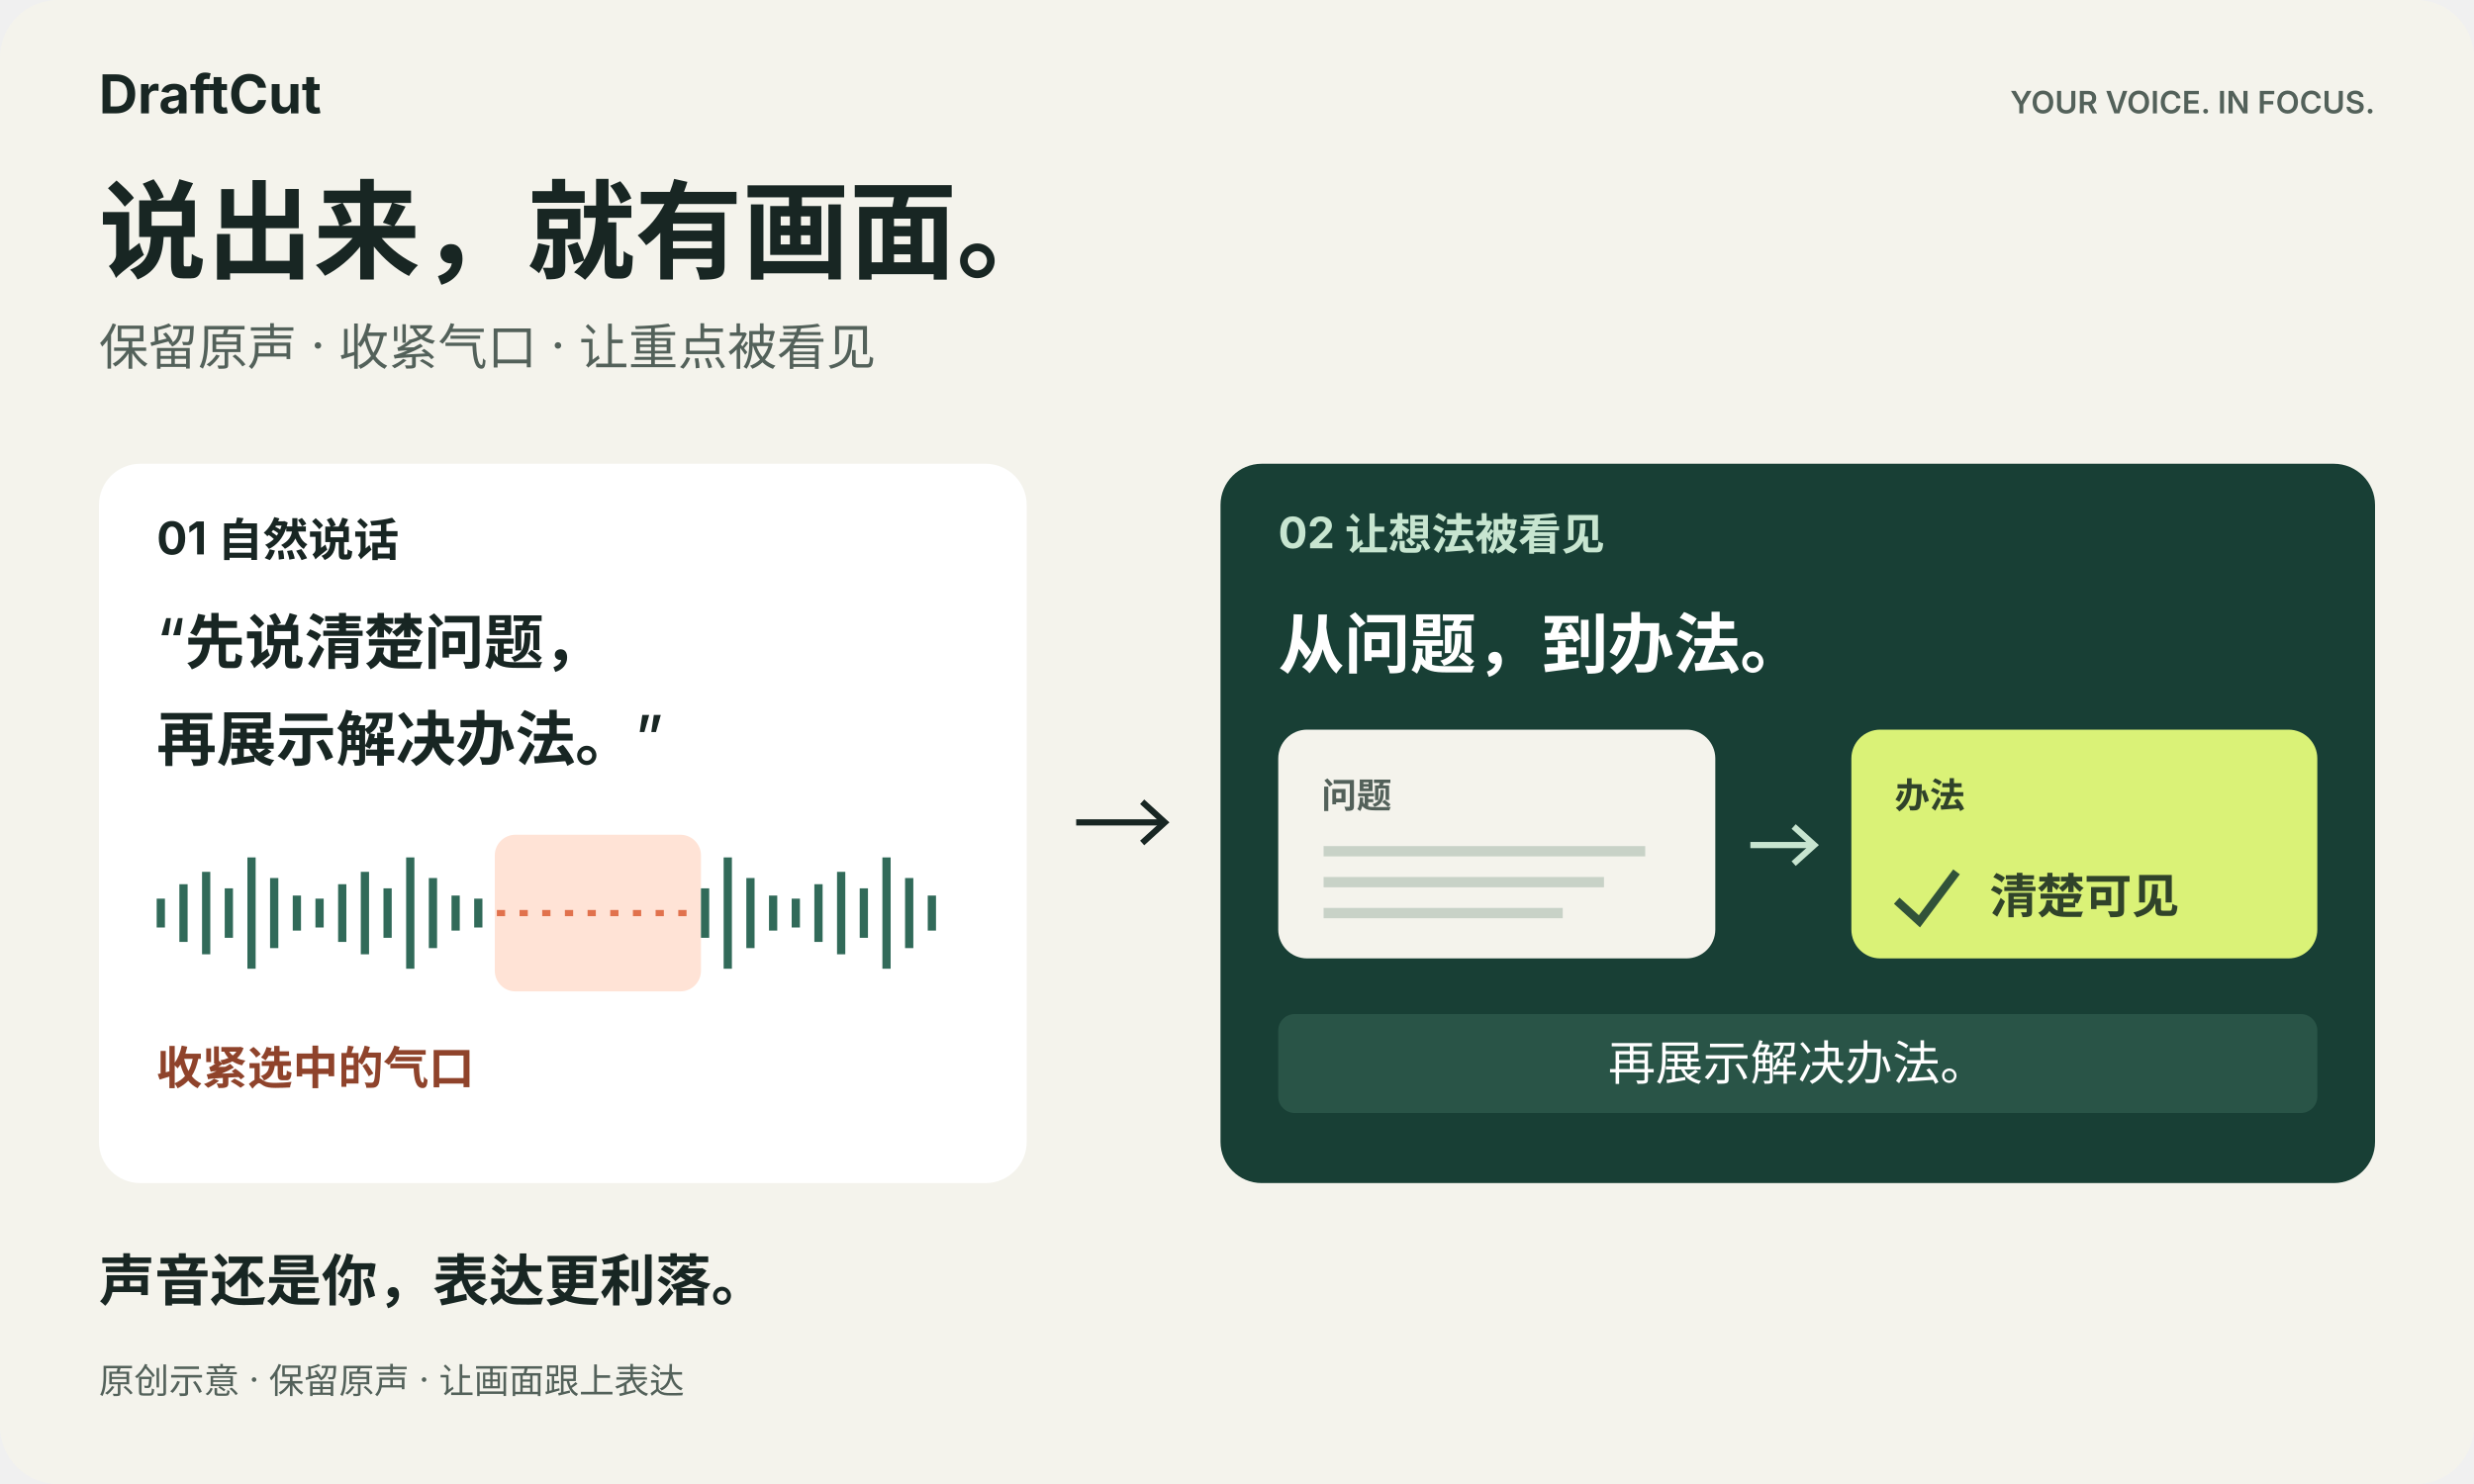
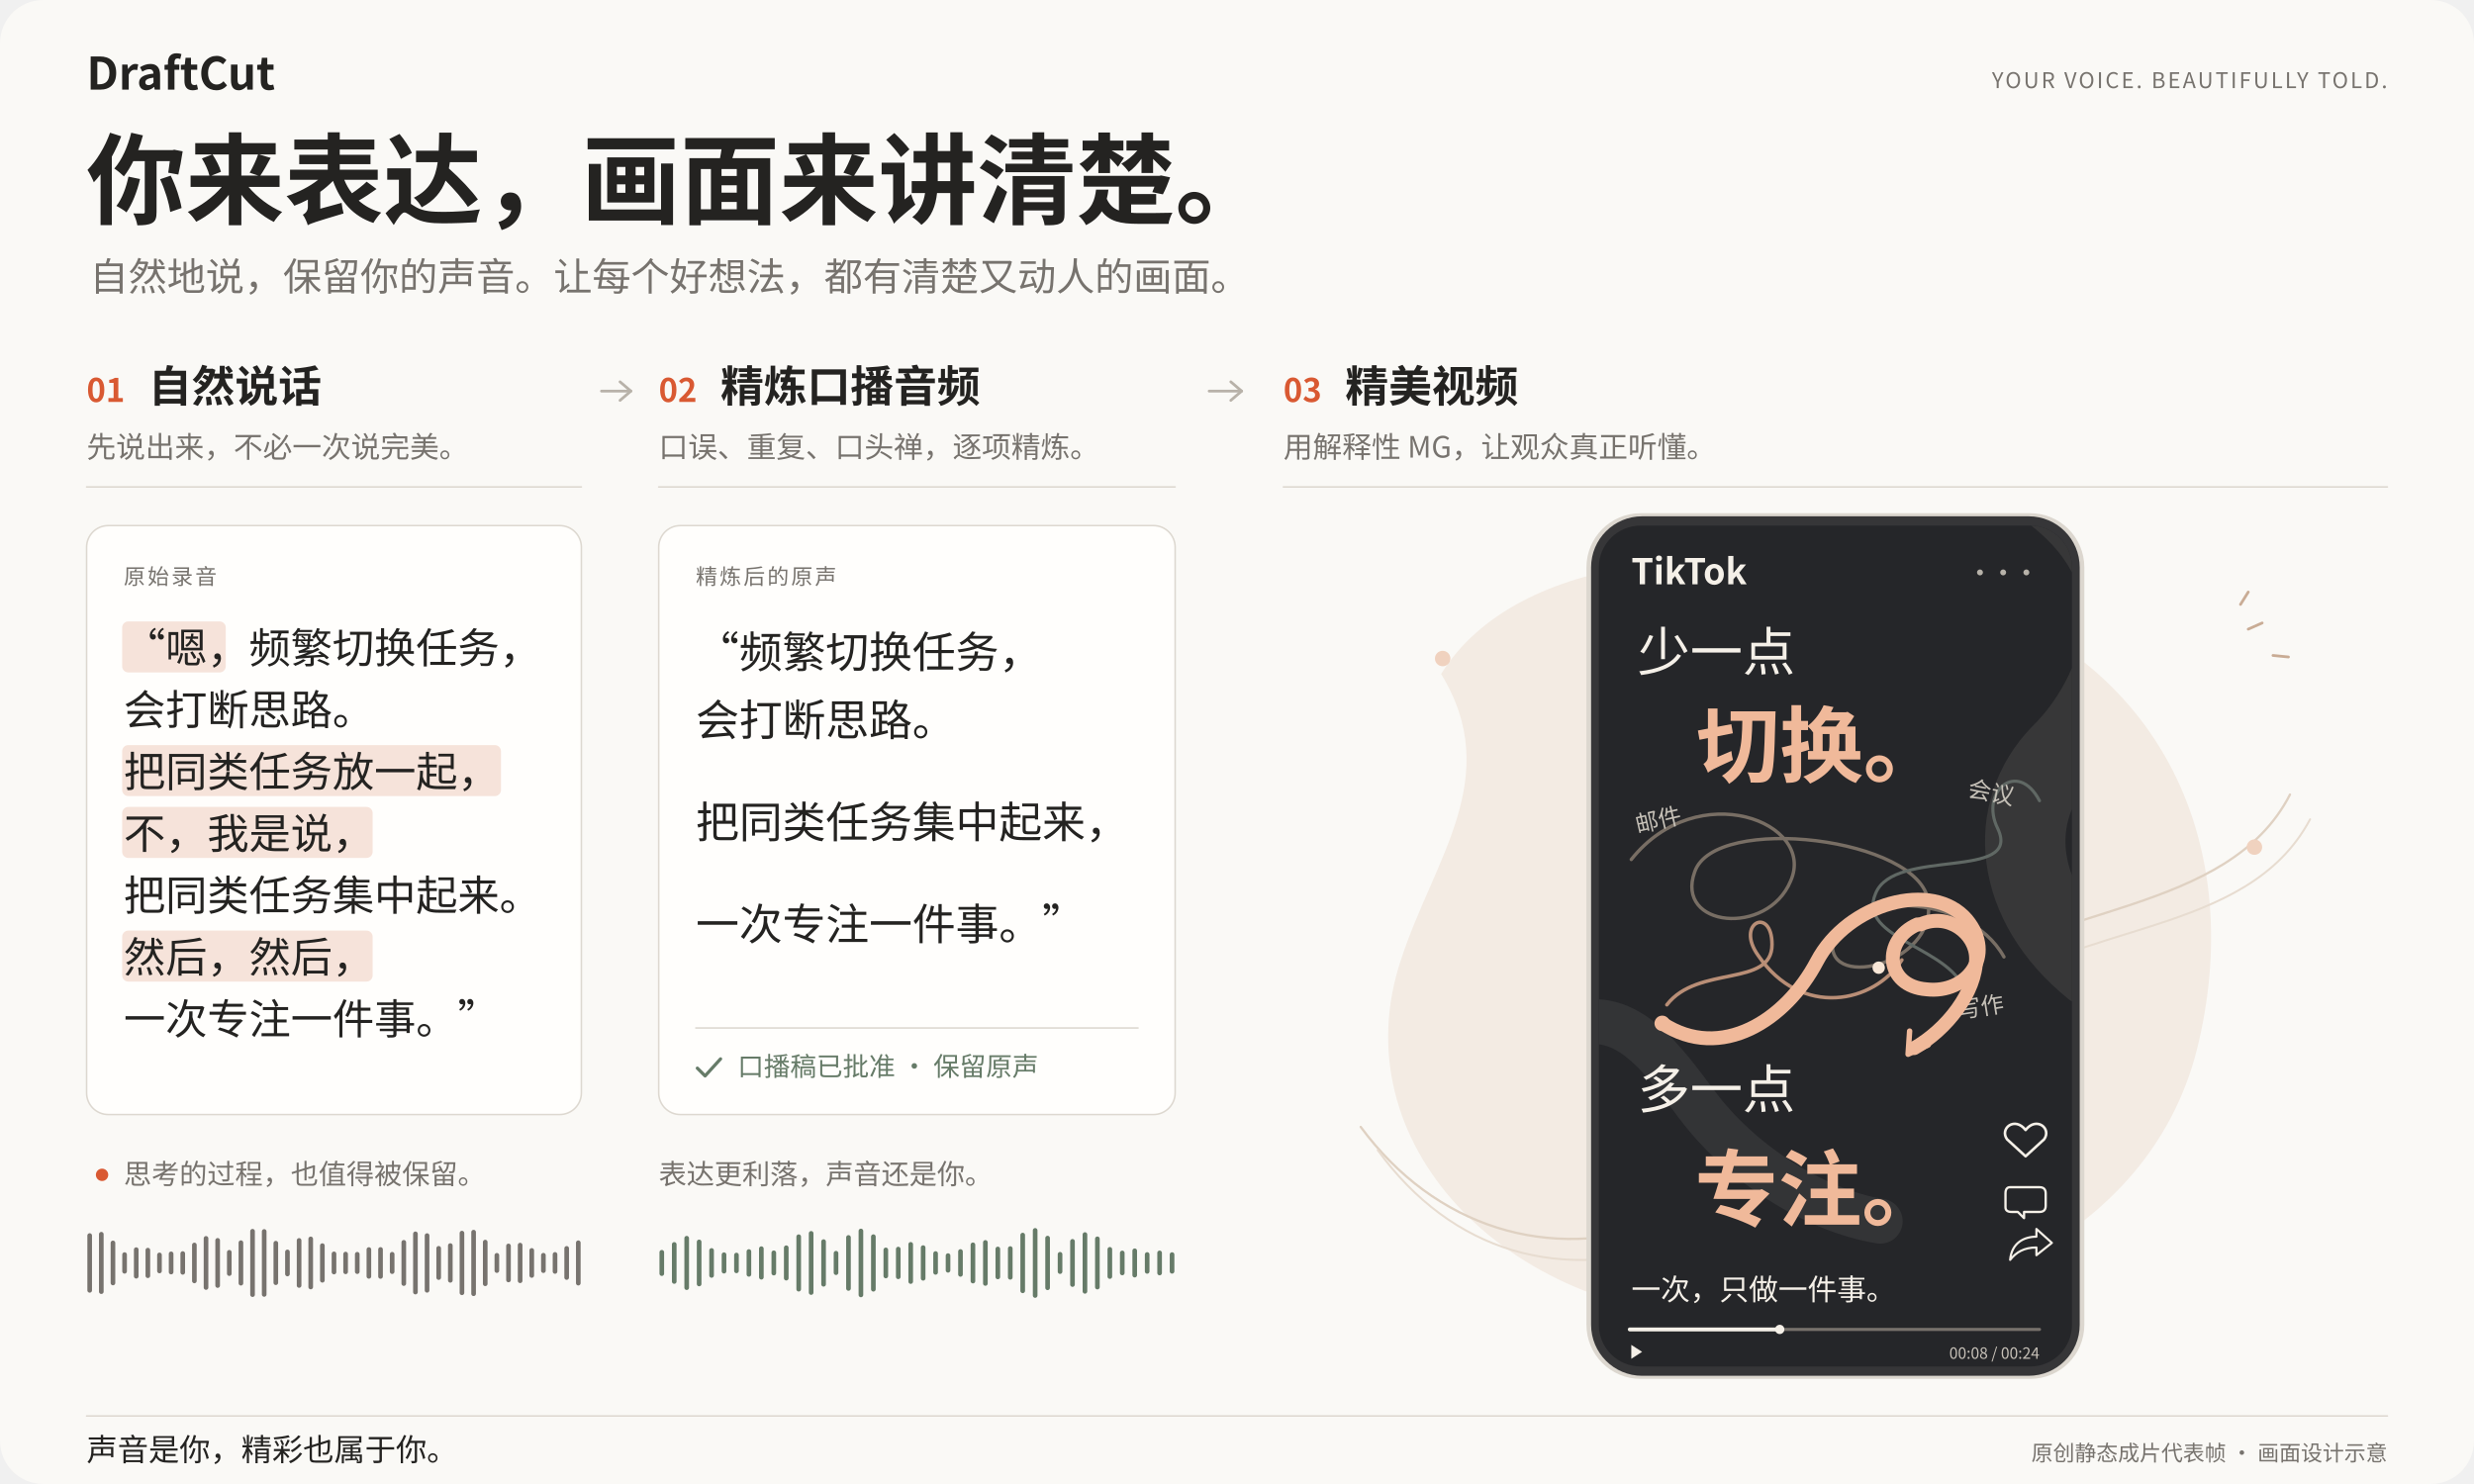
- <svg xmlns="http://www.w3.org/2000/svg" width="1200" height="720" viewBox="0 0 1200 720" role="img" aria-labelledby="title desc">
-   <g font-family="'Inter', 'PingFang SC', 'Microsoft YaHei', Arial, sans-serif">
-     <rect x="0" y="0" width="1200" height="720" rx="28" fill="#F4F3EC" />
-     <text x="48" y="55" font-size="26" fill="#182623" font-weight="750">DraftCut</text>
-     <text x="1152" y="55" font-size="15" fill="#53615A" font-weight="600" text-anchor="end">YOUR VOICE. IN FOCUS.</text>
-     <text x="48" y="131" font-size="52" fill="#182623" font-weight="730">说出来，就有画面。</text>
-     <text x="48" y="177" font-size="24" fill="#53615A" font-weight="400">保留原声 · 收紧气口 · 让重点被看见</text>
-     <rect x="48" y="225" width="450" height="349" rx="20" fill="#FFFFFF" />
-     <text x="76" y="269" font-size="22" fill="#182623" font-weight="650">01   自然说话</text>
-     <text x="76" y="321" font-size="29" fill="#182623" font-weight="550">“先说清楚问题，</text>
-     <text x="76" y="369" font-size="29" fill="#182623" font-weight="550">再展示解决办法。”</text>
-     <rect x="240" y="405" width="100" height="76" rx="10" fill="#FFE3D6" />
-     <path d="M78 436.0L78 450.0" stroke="#316A59" stroke-width="4" fill="none" />
-     <path d="M89 429.0L89 457.0" stroke="#316A59" stroke-width="4" fill="none" />
-     <path d="M100 423.0L100 463.0" stroke="#316A59" stroke-width="4" fill="none" />
-     <path d="M111 431.0L111 455.0" stroke="#316A59" stroke-width="4" fill="none" />
-     <path d="M122 416.0L122 470.0" stroke="#316A59" stroke-width="4" fill="none" />
-     <path d="M133 426.0L133 460.0" stroke="#316A59" stroke-width="4" fill="none" />
-     <path d="M144 434.5L144 451.5" stroke="#316A59" stroke-width="4" fill="none" />
-     <path d="M155 436.0L155 450.0" stroke="#316A59" stroke-width="4" fill="none" />
-     <path d="M166 429.0L166 457.0" stroke="#316A59" stroke-width="4" fill="none" />
-     <path d="M177 423.0L177 463.0" stroke="#316A59" stroke-width="4" fill="none" />
-     <path d="M188 431.0L188 455.0" stroke="#316A59" stroke-width="4" fill="none" />
-     <path d="M199 416.0L199 470.0" stroke="#316A59" stroke-width="4" fill="none" />
-     <path d="M210 426.0L210 460.0" stroke="#316A59" stroke-width="4" fill="none" />
-     <path d="M221 434.5L221 451.5" stroke="#316A59" stroke-width="4" fill="none" />
-     <path d="M232 436.0L232 450.0" stroke="#316A59" stroke-width="4" fill="none" />
-     <path d="M243 441.5L243 444.5" stroke="#E1724D" stroke-width="4" fill="none" />
-     <path d="M254 441.5L254 444.5" stroke="#E1724D" stroke-width="4" fill="none" />
-     <path d="M265 441.5L265 444.5" stroke="#E1724D" stroke-width="4" fill="none" />
-     <path d="M276 441.5L276 444.5" stroke="#E1724D" stroke-width="4" fill="none" />
-     <path d="M287 441.5L287 444.5" stroke="#E1724D" stroke-width="4" fill="none" />
-     <path d="M298 441.5L298 444.5" stroke="#E1724D" stroke-width="4" fill="none" />
-     <path d="M309 441.5L309 444.5" stroke="#E1724D" stroke-width="4" fill="none" />
-     <path d="M320 441.5L320 444.5" stroke="#E1724D" stroke-width="4" fill="none" />
-     <path d="M331 441.5L331 444.5" stroke="#E1724D" stroke-width="4" fill="none" />
-     <path d="M342 431.0L342 455.0" stroke="#316A59" stroke-width="4" fill="none" />
-     <path d="M353 416.0L353 470.0" stroke="#316A59" stroke-width="4" fill="none" />
-     <path d="M364 426.0L364 460.0" stroke="#316A59" stroke-width="4" fill="none" />
-     <path d="M375 434.5L375 451.5" stroke="#316A59" stroke-width="4" fill="none" />
-     <path d="M386 436.0L386 450.0" stroke="#316A59" stroke-width="4" fill="none" />
-     <path d="M397 429.0L397 457.0" stroke="#316A59" stroke-width="4" fill="none" />
-     <path d="M408 423.0L408 463.0" stroke="#316A59" stroke-width="4" fill="none" />
-     <path d="M419 431.0L419 455.0" stroke="#316A59" stroke-width="4" fill="none" />
-     <path d="M430 416.0L430 470.0" stroke="#316A59" stroke-width="4" fill="none" />
-     <path d="M441 426.0L441 460.0" stroke="#316A59" stroke-width="4" fill="none" />
-     <path d="M452 434.5L452 451.5" stroke="#316A59" stroke-width="4" fill="none" />
-     <text x="76" y="526" font-size="22" fill="#8F432B" font-weight="600">收紧选中的气口</text>
-     <path d="M522 399L565 399" stroke="#182623" stroke-width="3" fill="none" />
-     <path d="M554 389L565 399L554 409" stroke="#182623" stroke-width="3" fill="none" />
-     <rect x="592" y="225" width="560" height="349" rx="20" fill="#183F35" />
-     <text x="620" y="266" font-size="21" fill="#C7E5D0" font-weight="650">02   让想法被看见</text>
-     <text x="620" y="324" font-size="32" fill="#FFFFFF" font-weight="650">从问题，到办法。</text>
-     <rect x="620" y="354" width="212" height="111" rx="14" fill="#F4F3EC" />
-     <text x="641" y="392" font-size="17" fill="#53615A" font-weight="700">问题</text>
-     <path d="M642 413L798 413" stroke="#C8D2C7" stroke-width="5" fill="none" />
-     <path d="M642 428L778 428" stroke="#C8D2C7" stroke-width="5" fill="none" />
-     <path d="M642 443L758 443" stroke="#C8D2C7" stroke-width="5" fill="none" />
-     <path d="M849 410L880 410" stroke="#C7E5D0" stroke-width="3" fill="none" />
-     <path d="M870 401L880 410L870 419" stroke="#C7E5D0" stroke-width="3" fill="none" />
-     <rect x="898" y="354" width="226" height="111" rx="14" fill="#DAF277" />
-     <text x="919" y="392" font-size="17" fill="#30432A" font-weight="700">办法</text>
-     <path d="M920 437L931 447L949 423" stroke="#315239" stroke-width="4" fill="none" />
-     <text x="965" y="443" font-size="23" fill="#30432A" font-weight="650">清楚可见</text>
-     <rect x="620" y="492" width="504" height="48" rx="8" fill="#295447" />
-     <text x="872" y="524" font-size="23" fill="#FFFFFF" font-weight="500" text-anchor="middle">再展示解决办法。</text>
-     <text x="48" y="631" font-size="27" fill="#182623" font-weight="650">声音还是你，表达更利落。</text>
-     <text x="48" y="676" font-size="17" fill="#53615A" font-weight="400">原创示意 · 保留原声 · 让画面跟上表达</text>
+ <svg xmlns="http://www.w3.org/2000/svg" width="1600" height="960" viewBox="0 0 1600 960" role="img" aria-labelledby="title desc">
+   <g font-family="'Avenir Next', 'PingFang SC', 'Noto Sans CJK SC', 'Microsoft YaHei', 'Hiragino Sans GB', 'Heiti SC', sans-serif">
+     <rect x="0" y="0" width="1600" height="960" rx="28" fill="#FAF9F6" />
+     <text x="56" y="58" font-size="29" fill="#242321" font-weight="650" text-anchor="start">DraftCut</text>
+     <text x="1544" y="57" font-size="14" fill="#77736E" font-weight="500" text-anchor="end" letter-spacing="1.4">YOUR VOICE. BEAUTIFULLY TOLD.</text>
+     <text x="56" y="140" font-size="64" fill="#242321" font-weight="600" text-anchor="start">你来表达，画面来讲清楚。</text>
+     <text x="58" y="188" font-size="25" fill="#77736E" font-weight="400" text-anchor="start">自然地说，保留你的声音。让每个好想法，都有清楚又动人的画面。</text>
+     <text x="56" y="260" font-size="21" fill="#D95932" font-weight="600" text-anchor="start">01</text>
+     <text x="96" y="260" font-size="28" fill="#242321" font-weight="600" text-anchor="start">自然说话</text>
+     <text x="56" y="296" font-size="19" fill="#77736E" font-weight="400" text-anchor="start">先说出来，不必一次说完美。</text>
+     <path d="M56 315L376 315" fill="none" stroke="#DDD8D0" stroke-width="1" stroke-linecap="round" />
+     <text x="426" y="260" font-size="21" fill="#D95932" font-weight="600" text-anchor="start">02</text>
+     <text x="466" y="260" font-size="28" fill="#242321" font-weight="600" text-anchor="start">精炼口播音频</text>
+     <text x="426" y="296" font-size="19" fill="#77736E" font-weight="400" text-anchor="start">口误、重复、口头禅，逐项精炼。</text>
+     <path d="M426 315L760 315" fill="none" stroke="#DDD8D0" stroke-width="1" stroke-linecap="round" />
+     <text x="830" y="260" font-size="21" fill="#D95932" font-weight="600" text-anchor="start">03</text>
+     <text x="870" y="260" font-size="28" fill="#242321" font-weight="600" text-anchor="start">精美视频</text>
+     <text x="830" y="296" font-size="19" fill="#77736E" font-weight="400" text-anchor="start">用解释性 MG，让观众真正听懂。</text>
+     <path d="M830 315L1544 315" fill="none" stroke="#DDD8D0" stroke-width="1" stroke-linecap="round" />
+     <path d="M389 253L408 253" fill="none" stroke="#B8B2A9" stroke-width="1.8" stroke-linecap="round" />
+     <path d="M401 247L408 253L401 259" stroke="#B8B2A9" stroke-width="1.8" fill="none" stroke-linecap="round" stroke-linejoin="round" />
+     <path d="M782 253L803 253" fill="none" stroke="#B8B2A9" stroke-width="1.8" stroke-linecap="round" />
+     <path d="M796 247L803 253L796 259" stroke="#B8B2A9" stroke-width="1.8" fill="none" stroke-linecap="round" stroke-linejoin="round" />
+     <rect x="56" y="340" width="320" height="381" rx="14" fill="#FFFEFC" stroke="#DDD8D0" stroke-width="1" />
+     <text x="80" y="378" font-size="14" fill="#77736E" font-weight="500" text-anchor="start" letter-spacing="1.4">原始录音</text>
+     <rect x="79" y="402" width="67" height="33" rx="4" fill="#F6E3DA" />
+     <text x="80" y="429" font-size="27" fill="#242321" font-weight="400" text-anchor="start">“嗯，频繁切换任务，</text>
+     <text x="80" y="469" font-size="27" fill="#242321" font-weight="400" text-anchor="start">会打断思路。</text>
+     <rect x="79" y="482" width="245" height="33" rx="4" fill="#F6E3DA" />
+     <text x="80" y="509" font-size="27" fill="#242321" font-weight="400" text-anchor="start">把同类任务放一起，</text>
+     <rect x="79" y="522" width="162" height="33" rx="4" fill="#F6E3DA" />
+     <text x="80" y="549" font-size="27" fill="#242321" font-weight="400" text-anchor="start">不，我是说，</text>
+     <text x="80" y="589" font-size="27" fill="#242321" font-weight="400" text-anchor="start">把同类任务集中起来。</text>
+     <rect x="79" y="602" width="162" height="33" rx="4" fill="#F6E3DA" />
+     <text x="80" y="629" font-size="27" fill="#242321" font-weight="400" text-anchor="start">然后，然后，</text>
+     <text x="80" y="669" font-size="27" fill="#242321" font-weight="400" text-anchor="start">一次专注一件事。”</text>
+     <circle cx="66" cy="760" r="4" fill="#D95932" />
+     <text x="80" y="766" font-size="18" fill="#77736E" font-weight="400" text-anchor="start">思考的过程，也值得被保留。</text>
+     <path d="M58.0 799.27L58.0 834.73" fill="none" stroke="#77736E" stroke-width="3" stroke-linecap="round" />
+     <path d="M65.52 798.43L65.52 835.57" fill="none" stroke="#77736E" stroke-width="3" stroke-linecap="round" />
+     <path d="M73.05 804.04L73.05 829.96" fill="none" stroke="#77736E" stroke-width="3" stroke-linecap="round" />
+     <path d="M80.57 811.59L80.57 822.41" fill="none" stroke="#77736E" stroke-width="3" stroke-linecap="round" />
+     <path d="M88.1 808.39L88.1 825.61" fill="none" stroke="#77736E" stroke-width="3" stroke-linecap="round" />
+     <path d="M95.62 808.72L95.62 825.28" fill="none" stroke="#77736E" stroke-width="3" stroke-linecap="round" />
+     <path d="M103.14 811.8L103.14 822.2" fill="none" stroke="#77736E" stroke-width="3" stroke-linecap="round" />
+     <path d="M110.67 811.11L110.67 822.89" fill="none" stroke="#77736E" stroke-width="3" stroke-linecap="round" />
+     <path d="M118.19 810.92L118.19 823.08" fill="none" stroke="#77736E" stroke-width="3" stroke-linecap="round" />
+     <path d="M125.71 805.38L125.71 828.62" fill="none" stroke="#77736E" stroke-width="3" stroke-linecap="round" />
+     <path d="M133.24 801.11L133.24 832.89" fill="none" stroke="#77736E" stroke-width="3" stroke-linecap="round" />
+     <path d="M140.76 802.39L140.76 831.61" fill="none" stroke="#77736E" stroke-width="3" stroke-linecap="round" />
+     <path d="M148.29 810.1L148.29 823.9" fill="none" stroke="#77736E" stroke-width="3" stroke-linecap="round" />
+     <path d="M155.81 803.89L155.81 830.11" fill="none" stroke="#77736E" stroke-width="3" stroke-linecap="round" />
+     <path d="M163.33 796.49L163.33 837.51" fill="none" stroke="#77736E" stroke-width="3" stroke-linecap="round" />
+     <path d="M170.86 796.63L170.86 837.37" fill="none" stroke="#77736E" stroke-width="3" stroke-linecap="round" />
+     <path d="M178.38 804.22L178.38 829.78" fill="none" stroke="#77736E" stroke-width="3" stroke-linecap="round" />
+     <path d="M185.9 809.86L185.9 824.14" fill="none" stroke="#77736E" stroke-width="3" stroke-linecap="round" />
+     <path d="M193.43 802.43L193.43 831.57" fill="none" stroke="#77736E" stroke-width="3" stroke-linecap="round" />
+     <path d="M200.95 801.44L200.95 832.56" fill="none" stroke="#77736E" stroke-width="3" stroke-linecap="round" />
+     <path d="M208.48 805.79L208.48 828.21" fill="none" stroke="#77736E" stroke-width="3" stroke-linecap="round" />
+     <path d="M216.0 811.12L216.0 822.88" fill="none" stroke="#77736E" stroke-width="3" stroke-linecap="round" />
+     <path d="M223.52 811.26L223.52 822.74" fill="none" stroke="#77736E" stroke-width="3" stroke-linecap="round" />
+     <path d="M231.05 811.38L231.05 822.62" fill="none" stroke="#77736E" stroke-width="3" stroke-linecap="round" />
+     <path d="M238.57 808.32L238.57 825.68" fill="none" stroke="#77736E" stroke-width="3" stroke-linecap="round" />
+     <path d="M246.1 808.26L246.1 825.74" fill="none" stroke="#77736E" stroke-width="3" stroke-linecap="round" />
+     <path d="M253.62 811.38L253.62 822.62" fill="none" stroke="#77736E" stroke-width="3" stroke-linecap="round" />
+     <path d="M261.14 803.66L261.14 830.34" fill="none" stroke="#77736E" stroke-width="3" stroke-linecap="round" />
+     <path d="M268.67 798.16L268.67 835.84" fill="none" stroke="#77736E" stroke-width="3" stroke-linecap="round" />
+     <path d="M276.19 799.29L276.19 834.71" fill="none" stroke="#77736E" stroke-width="3" stroke-linecap="round" />
+     <path d="M283.71 807.54L283.71 826.46" fill="none" stroke="#77736E" stroke-width="3" stroke-linecap="round" />
+     <path d="M291.24 805.76L291.24 828.24" fill="none" stroke="#77736E" stroke-width="3" stroke-linecap="round" />
+     <path d="M298.76 797.7L298.76 836.3" fill="none" stroke="#77736E" stroke-width="3" stroke-linecap="round" />
+     <path d="M306.29 797.07L306.29 836.93" fill="none" stroke="#77736E" stroke-width="3" stroke-linecap="round" />
+     <path d="M313.81 803.51L313.81 830.49" fill="none" stroke="#77736E" stroke-width="3" stroke-linecap="round" />
+     <path d="M321.33 812.06L321.33 821.94" fill="none" stroke="#77736E" stroke-width="3" stroke-linecap="round" />
+     <path d="M328.86 805.99L328.86 828.01" fill="none" stroke="#77736E" stroke-width="3" stroke-linecap="round" />
+     <path d="M336.38 805.47L336.38 828.53" fill="none" stroke="#77736E" stroke-width="3" stroke-linecap="round" />
+     <path d="M343.9 808.89L343.9 825.11" fill="none" stroke="#77736E" stroke-width="3" stroke-linecap="round" />
+     <path d="M351.43 812.01L351.43 821.99" fill="none" stroke="#77736E" stroke-width="3" stroke-linecap="round" />
+     <path d="M358.95 811.49L358.95 822.51" fill="none" stroke="#77736E" stroke-width="3" stroke-linecap="round" />
+     <path d="M366.48 807.57L366.48 826.43" fill="none" stroke="#77736E" stroke-width="3" stroke-linecap="round" />
+     <path d="M374.0 803.93L374.0 830.07" fill="none" stroke="#77736E" stroke-width="3" stroke-linecap="round" />
+     <rect x="426" y="340" width="334" height="381" rx="14" fill="#FFFEFC" stroke="#DDD8D0" stroke-width="1" />
+     <text x="450" y="378" font-size="14" fill="#77736E" font-weight="500" text-anchor="start" letter-spacing="1.4">精炼后的原声</text>
+     <text x="450" y="432" font-size="28" fill="#242321" font-weight="500" text-anchor="start">“频繁切换任务，</text>
+     <text x="450" y="476" font-size="28" fill="#242321" font-weight="500" text-anchor="start">会打断思路。</text>
+     <text x="450" y="542" font-size="28" fill="#242321" font-weight="500" text-anchor="start">把同类任务集中起来，</text>
+     <text x="450" y="608" font-size="28" fill="#242321" font-weight="500" text-anchor="start">一次专注一件事。”</text>
+     <path d="M450 665L736 665" fill="none" stroke="#DDD8D0" stroke-width="1" stroke-linecap="round" />
+     <path d="M451 691l5 5l10 -11" stroke="#667B68" stroke-width="2.1" fill="none" stroke-linecap="round" stroke-linejoin="round" />
+     <text x="477" y="696" font-size="17" fill="#667B68" font-weight="500" text-anchor="start">口播稿已批准 · 保留原声</text>
+     <text x="426" y="766" font-size="18" fill="#77736E" font-weight="400" text-anchor="start">表达更利落，声音还是你。</text>
+     <path d="M428.0 810.09L428.0 823.91" fill="none" stroke="#667B68" stroke-width="3" stroke-linecap="round" />
+     <path d="M436.05 805.01L436.05 828.99" fill="none" stroke="#667B68" stroke-width="3" stroke-linecap="round" />
+     <path d="M444.1 801.0L444.1 833.0" fill="none" stroke="#667B68" stroke-width="3" stroke-linecap="round" />
+     <path d="M452.15 803.39L452.15 830.61" fill="none" stroke="#667B68" stroke-width="3" stroke-linecap="round" />
+     <path d="M460.2 808.92L460.2 825.08" fill="none" stroke="#667B68" stroke-width="3" stroke-linecap="round" />
+     <path d="M468.24 811.66L468.24 822.34" fill="none" stroke="#667B68" stroke-width="3" stroke-linecap="round" />
+     <path d="M476.29 811.88L476.29 822.12" fill="none" stroke="#667B68" stroke-width="3" stroke-linecap="round" />
+     <path d="M484.34 809.61L484.34 824.39" fill="none" stroke="#667B68" stroke-width="3" stroke-linecap="round" />
+     <path d="M492.39 807.76L492.39 826.24" fill="none" stroke="#667B68" stroke-width="3" stroke-linecap="round" />
+     <path d="M500.44 810.43L500.44 823.57" fill="none" stroke="#667B68" stroke-width="3" stroke-linecap="round" />
+     <path d="M508.49 807.16L508.49 826.84" fill="none" stroke="#667B68" stroke-width="3" stroke-linecap="round" />
+     <path d="M516.54 800.02L516.54 833.98" fill="none" stroke="#667B68" stroke-width="3" stroke-linecap="round" />
+     <path d="M524.59 797.86L524.59 836.14" fill="none" stroke="#667B68" stroke-width="3" stroke-linecap="round" />
+     <path d="M532.63 803.2L532.63 830.8" fill="none" stroke="#667B68" stroke-width="3" stroke-linecap="round" />
+     <path d="M540.68 810.71L540.68 823.29" fill="none" stroke="#667B68" stroke-width="3" stroke-linecap="round" />
+     <path d="M548.73 800.5L548.73 833.5" fill="none" stroke="#667B68" stroke-width="3" stroke-linecap="round" />
+     <path d="M556.78 796.32L556.78 837.68" fill="none" stroke="#667B68" stroke-width="3" stroke-linecap="round" />
+     <path d="M564.83 799.99L564.83 834.01" fill="none" stroke="#667B68" stroke-width="3" stroke-linecap="round" />
+     <path d="M572.88 808.56L572.88 825.44" fill="none" stroke="#667B68" stroke-width="3" stroke-linecap="round" />
+     <path d="M580.93 808.03L580.93 825.97" fill="none" stroke="#667B68" stroke-width="3" stroke-linecap="round" />
+     <path d="M588.98 804.97L588.98 829.03" fill="none" stroke="#667B68" stroke-width="3" stroke-linecap="round" />
+     <path d="M597.02 807.07L597.02 826.93" fill="none" stroke="#667B68" stroke-width="3" stroke-linecap="round" />
+     <path d="M605.07 810.9L605.07 823.1" fill="none" stroke="#667B68" stroke-width="3" stroke-linecap="round" />
+     <path d="M613.12 812.25L613.12 821.75" fill="none" stroke="#667B68" stroke-width="3" stroke-linecap="round" />
+     <path d="M621.17 809.59L621.17 824.41" fill="none" stroke="#667B68" stroke-width="3" stroke-linecap="round" />
+     <path d="M629.22 805.27L629.22 828.73" fill="none" stroke="#667B68" stroke-width="3" stroke-linecap="round" />
+     <path d="M637.27 803.72L637.27 830.28" fill="none" stroke="#667B68" stroke-width="3" stroke-linecap="round" />
+     <path d="M645.32 807.95L645.32 826.05" fill="none" stroke="#667B68" stroke-width="3" stroke-linecap="round" />
+     <path d="M653.37 807.69L653.37 826.31" fill="none" stroke="#667B68" stroke-width="3" stroke-linecap="round" />
+     <path d="M661.41 798.97L661.41 835.03" fill="none" stroke="#667B68" stroke-width="3" stroke-linecap="round" />
+     <path d="M669.46 795.94L669.46 838.06" fill="none" stroke="#667B68" stroke-width="3" stroke-linecap="round" />
+     <path d="M677.51 800.93L677.51 833.07" fill="none" stroke="#667B68" stroke-width="3" stroke-linecap="round" />
+     <path d="M685.56 811.4L685.56 822.6" fill="none" stroke="#667B68" stroke-width="3" stroke-linecap="round" />
+     <path d="M693.61 803.03L693.61 830.97" fill="none" stroke="#667B68" stroke-width="3" stroke-linecap="round" />
+     <path d="M701.66 798.63L701.66 835.37" fill="none" stroke="#667B68" stroke-width="3" stroke-linecap="round" />
+     <path d="M709.71 801.38L709.71 832.62" fill="none" stroke="#667B68" stroke-width="3" stroke-linecap="round" />
+     <path d="M717.76 808.2L717.76 825.8" fill="none" stroke="#667B68" stroke-width="3" stroke-linecap="round" />
+     <path d="M725.8 810.53L725.8 823.47" fill="none" stroke="#667B68" stroke-width="3" stroke-linecap="round" />
+     <path d="M733.85 809.12L733.85 824.88" fill="none" stroke="#667B68" stroke-width="3" stroke-linecap="round" />
+     <path d="M741.9 811.53L741.9 822.47" fill="none" stroke="#667B68" stroke-width="3" stroke-linecap="round" />
+     <path d="M749.95 810.49L749.95 823.51" fill="none" stroke="#667B68" stroke-width="3" stroke-linecap="round" />
+     <path d="M758.0 811.58L758.0 822.42" fill="none" stroke="#667B68" stroke-width="3" stroke-linecap="round" />
+     <path d="M932 436C981 357 1120 346 1249 380C1398 420 1452 545 1422 674C1394 797 1264 858 1120 854C971 850 867 738 906 621C927 556 973 503 932 436Z" stroke="none" stroke-width="0" fill="#F3EBE3" stroke-linecap="round" stroke-linejoin="round" />
+     <path d="M880 729C928 794 1002 817 1075 791C1165 759 1195 688 1261 635C1322 585 1441 592 1481 514" stroke="#DFD1C2" stroke-width="1.5" fill="none" stroke-linecap="round" stroke-linejoin="round" />
+     <path d="M891 744C939 810 1010 831 1088 803C1177 771 1206 704 1273 650C1342 595 1453 607 1494 530" stroke="#E7DCD0" stroke-width="1.3" fill="none" stroke-linecap="round" stroke-linejoin="round" />
+     <circle cx="1458" cy="548" r="5" fill="#F0D2BF" />
+     <circle cx="933" cy="426" r="5" fill="#F0D2BF" />
+     <path d="M1454 407l9 -4M1470 424l10 1M1449 391l5 -8" stroke="#C9AC95" stroke-width="1.8" fill="none" stroke-linecap="round" stroke-linejoin="round" />
+     <rect x="1026" y="332" width="322" height="560" rx="35" fill="#DCD7CF" />
+     <rect x="1029" y="334" width="316" height="556" rx="33" fill="#363638" />
+     <svg x="1034" y="340" width="306" height="544" viewBox="0 0 306 544" data-role="video-viewport" data-aspect-ratio="9:16" overflow="hidden">
+       <defs>
+         <clipPath id="tiktok-video-clip">
+           <rect x="0" y="0" width="306" height="544" rx="27" />
+         </clipPath>
+       </defs>
+       <g clip-path="url(#tiktok-video-clip)" data-role="original-static-video-frame">
+         <rect x="0" y="0" width="306" height="544" rx="0" fill="#252629" />
+         <path d="M267 -39C382 23 333 115 299 148C263 185 268 244 320 286" stroke="#373738" stroke-width="52" fill="none" stroke-linecap="round" stroke-linejoin="round" />
+         <path d="M-31 329C12 305 36 338 63 374C91 412 139 443 182 450" stroke="#333436" stroke-width="29" fill="none" stroke-linecap="round" stroke-linejoin="round" />
+         <text x="21" y="38" font-size="23" fill="#F5F0E8" font-weight="650" text-anchor="start">TikTok</text>
+         <text x="284" y="36" font-size="15" fill="#B7B2A9" font-weight="600" text-anchor="end">•••</text>
+         <text x="25" y="94" font-size="34" fill="#F5F0E8" font-weight="500" text-anchor="start">少一点</text>
+         <text x="63" y="162" font-size="54" fill="#F0B99A" font-weight="600" text-anchor="start">切换。</text>
+         <path d="M21 216C64 162 141 192 124 230C109 266 49 260 62 224C75 186 208 202 213 243C219 285 142 302 152 266C160 238 238 236 262 279" stroke="#786E64" stroke-width="2.2" fill="none" stroke-linecap="round" stroke-linejoin="round" />
+         <path d="M285 178C271 151 246 172 258 196C274 230 191 208 179 238C166 268 231 273 237 303" stroke="#606864" stroke-width="2" fill="none" stroke-linecap="round" stroke-linejoin="round" />
+         <path d="M44 310C64 284 112 299 112 271C112 246 88 257 103 278C131 319 178 309 196 281" stroke="#B98E76" stroke-width="2.3" fill="none" stroke-linecap="round" stroke-linejoin="round" />
+         <text x="25" y="199" font-size="15" fill="#C6C1B8" font-weight="500" text-anchor="start" transform="rotate(-13 25 199)">邮件</text>
+         <text x="238" y="175" font-size="15" fill="#C6C1B8" font-weight="500" text-anchor="start" transform="rotate(11 238 175)">会议</text>
+         <text x="233" y="319" font-size="15" fill="#C6C1B8" font-weight="500" text-anchor="start" transform="rotate(-9 233 319)">写作</text>
+         <path d="M41 322C79 347 121 320 141 282C161 244 216 229 238 255C257 278 238 303 212 300C185 298 183 268 206 258" stroke="#F0B99A" stroke-width="9" fill="none" stroke-linecap="round" stroke-linejoin="round" />
+         <path d="M208 258C226 250 244 264 244 280C244 302 225 326 204 338" stroke="#F0B99A" stroke-width="9" fill="none" stroke-linecap="round" stroke-linejoin="round" />
+         <path d="M213 336l-13 6l1 -15" stroke="#F0B99A" stroke-width="3.5" fill="none" stroke-linecap="round" stroke-linejoin="round" />
+         <circle cx="41" cy="322" r="5" fill="#F0B99A" />
+         <circle cx="181" cy="286" r="4" fill="#F9E7D7" />
+         <text x="25" y="377" font-size="34" fill="#F5F0E8" font-weight="500" text-anchor="start">多一点</text>
+         <text x="62" y="449" font-size="54" fill="#F0B99A" font-weight="600" text-anchor="start">专注。</text>
+         <path d="M276 391C269 382 259 390 264 397L276 408L288 397C293 390 283 382 276 391Z" stroke="#F5F0E8" stroke-width="1.7" fill="none" stroke-linecap="round" stroke-linejoin="round" />
+         <path d="M266 428Q263 428 263 432V441Q263 444 267 444H271L275 448V444H285Q289 444 289 440V432Q289 428 285 428Z" stroke="#F5F0E8" stroke-width="1.5" fill="none" stroke-linecap="round" stroke-linejoin="round" />
+         <path d="M266 475C267 464 275 460 283 460V455L293 464L283 472V467C275 467 270 470 266 475Z" stroke="#F5F0E8" stroke-width="1.4" fill="none" stroke-linecap="round" stroke-linejoin="round" />
+         <text x="21" y="501" font-size="19" fill="#F5F0E8" font-weight="500" text-anchor="start">一次，只做一件事。</text>
+         <path d="M20 520L285 520" fill="none" stroke="#77716B" stroke-width="2" stroke-linecap="round" />
+         <path d="M20 520L117 520" fill="none" stroke="#F5F0E8" stroke-width="2.5" stroke-linecap="round" />
+         <circle cx="117" cy="520" r="3" fill="#F5F0E8" />
+         <path d="M21 530L21 539L28 534.5Z" stroke="#F5F0E8" stroke-width="0" fill="#F5F0E8" stroke-linecap="round" stroke-linejoin="round" />
+         <text x="285" y="539" font-size="10" fill="#C7C1B8" font-weight="500" text-anchor="end">00:08 / 00:24</text>
+       </g>
+     </svg>
+     <path d="M56 916L1544 916" fill="none" stroke="#DDD8D0" stroke-width="1" stroke-linecap="round" />
+     <text x="56" y="945" font-size="20" fill="#242321" font-weight="500" text-anchor="start">声音是你，精彩也属于你。</text>
+     <text x="1544" y="945" font-size="14" fill="#77736E" font-weight="400" text-anchor="end">原创静态成片代表帧 · 画面设计示意</text>
  </g>
</svg>
